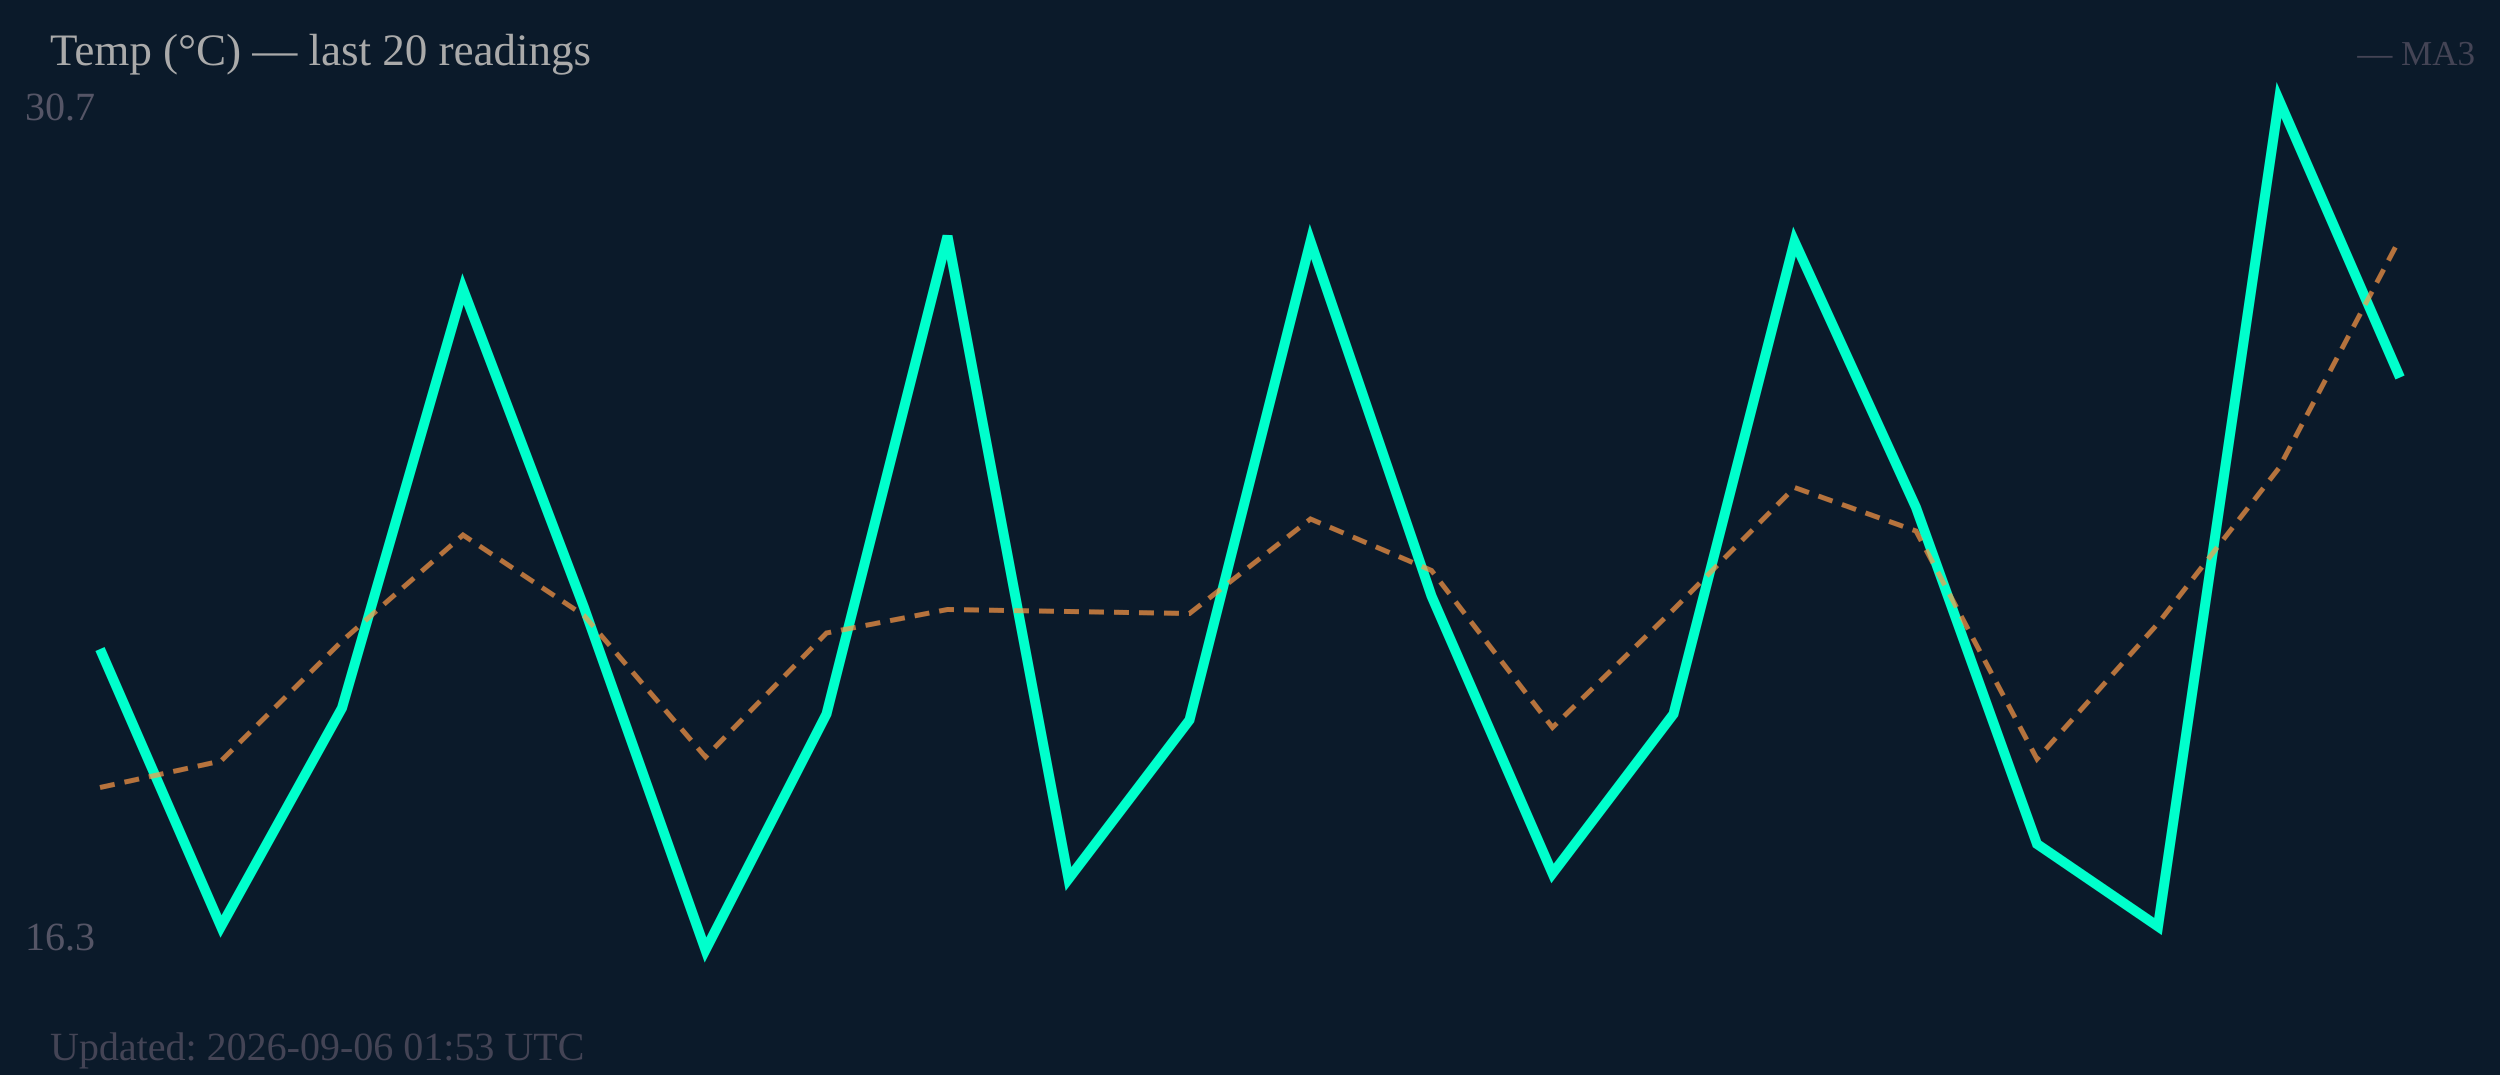
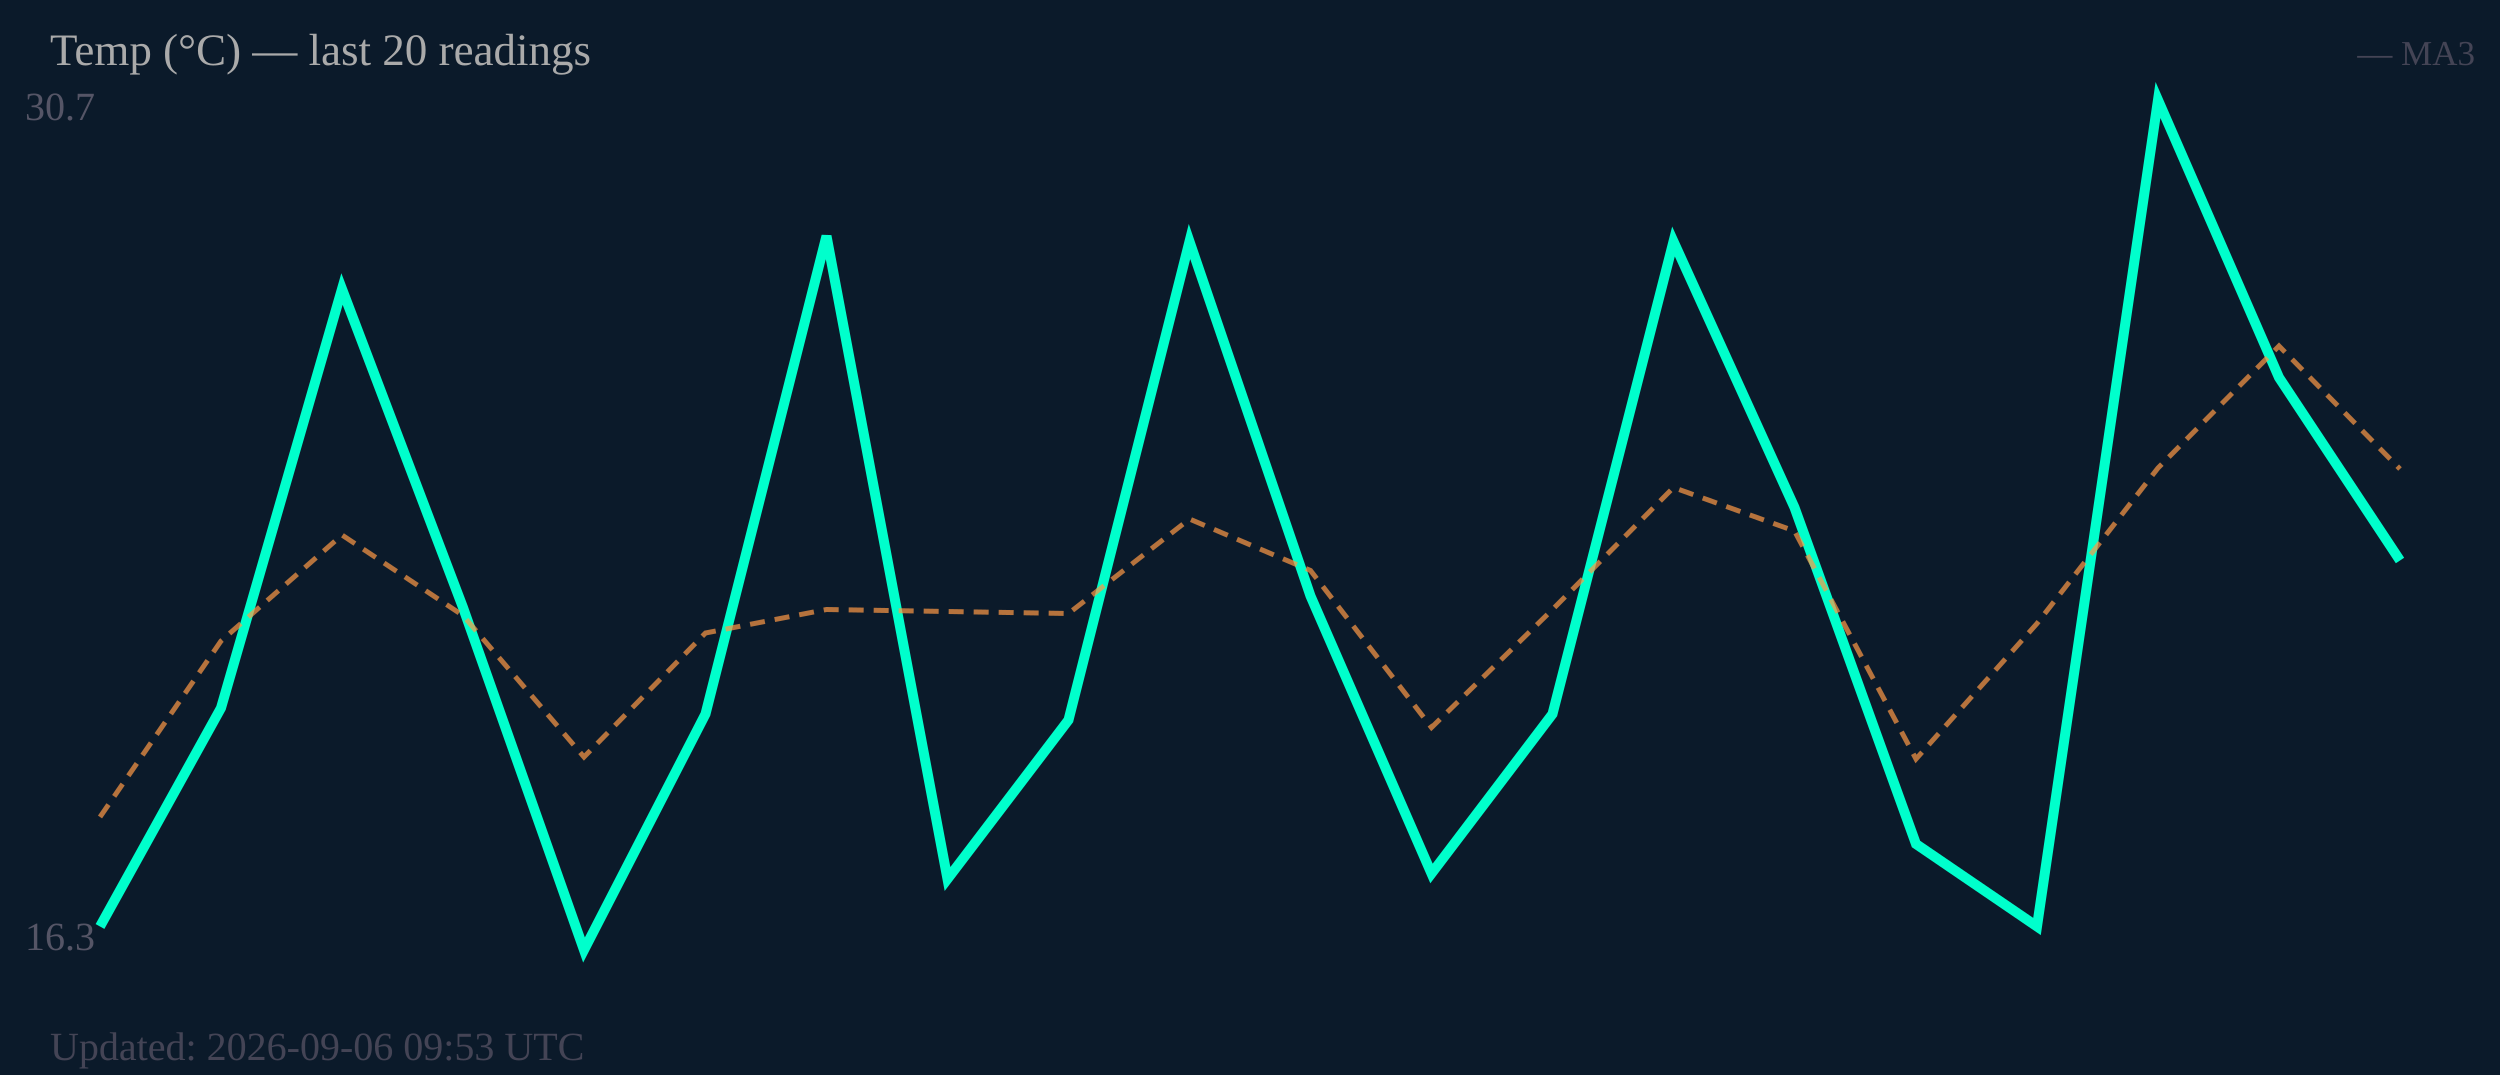
<svg xmlns="http://www.w3.org/2000/svg" width="500" height="215" viewBox="0 0 500 215">
  <rect width="500" height="215" fill="#0b1a2a" />
  <text x="5" y="24" font-size="8" fill="#556">30.7</text>
  <text x="5" y="190" font-size="8" fill="#556">16.3</text>
-   <polyline fill="none" stroke="#00ffcc" stroke-width="2" points="20.0,129.8 44.2,185.3 68.4,141.6 92.6,57.8 116.8,121.5 141.1,190.0 165.3,142.8 189.5,47.2 213.7,175.8 237.9,144.0 262.1,48.3 286.3,119.2 310.5,174.7 334.7,142.8 358.9,48.3 383.2,101.5 407.4,168.8 431.6,185.3 455.8,20.0 480.0,75.5" />
-   <polyline fill="none" stroke="#ff9944" stroke-width="1" stroke-dasharray="3,2" opacity="0.7" points="20.0,157.5 44.2,152.2 68.4,128.2 92.6,107.0 116.8,123.1 141.1,151.4 165.3,126.6 189.5,121.9 213.7,122.3 237.9,122.7 262.1,103.8 286.3,114.1 310.5,145.5 334.7,121.9 358.9,97.5 383.2,106.2 407.4,151.8 431.6,124.7 455.8,93.6 480.0,47.7" />
+   <polyline fill="none" stroke="#00ffcc" stroke-width="2" points="20.0,185.3 44.2,141.6 68.4,57.8 92.6,121.5 116.8,190.0 141.1,142.8 165.3,47.2 189.5,175.8 213.7,144.0 237.9,48.3 262.1,119.2 286.3,174.7 310.5,142.8 334.7,48.3 358.9,101.5 383.2,168.8 407.4,185.3 431.6,20.0 455.8,75.5 480.0,112.1" />
+   <polyline fill="none" stroke="#ff9944" stroke-width="1" stroke-dasharray="3,2" opacity="0.7" points="20.0,163.4 44.2,128.2 68.4,107.0 92.6,123.1 116.8,151.4 141.1,126.6 165.3,121.9 189.5,122.3 213.7,122.7 237.9,103.8 262.1,114.1 286.3,145.5 310.5,121.9 334.7,97.5 358.9,106.2 383.2,151.8 407.4,124.7 431.6,93.6 455.8,69.2 480.0,93.8" />
  <text x="10" y="13" font-size="9" fill="#aaa">Temp (°C) — last 20 readings</text>
  <text x="495" y="13" font-size="7" fill="#445" text-anchor="end">— MA3</text>
-   <text x="10" y="212" font-size="8" fill="#445">Updated: 2026-09-06 01:53 UTC</text>
+   <text x="10" y="212" font-size="8" fill="#445">Updated: 2026-09-06 09:53 UTC</text>
</svg>
